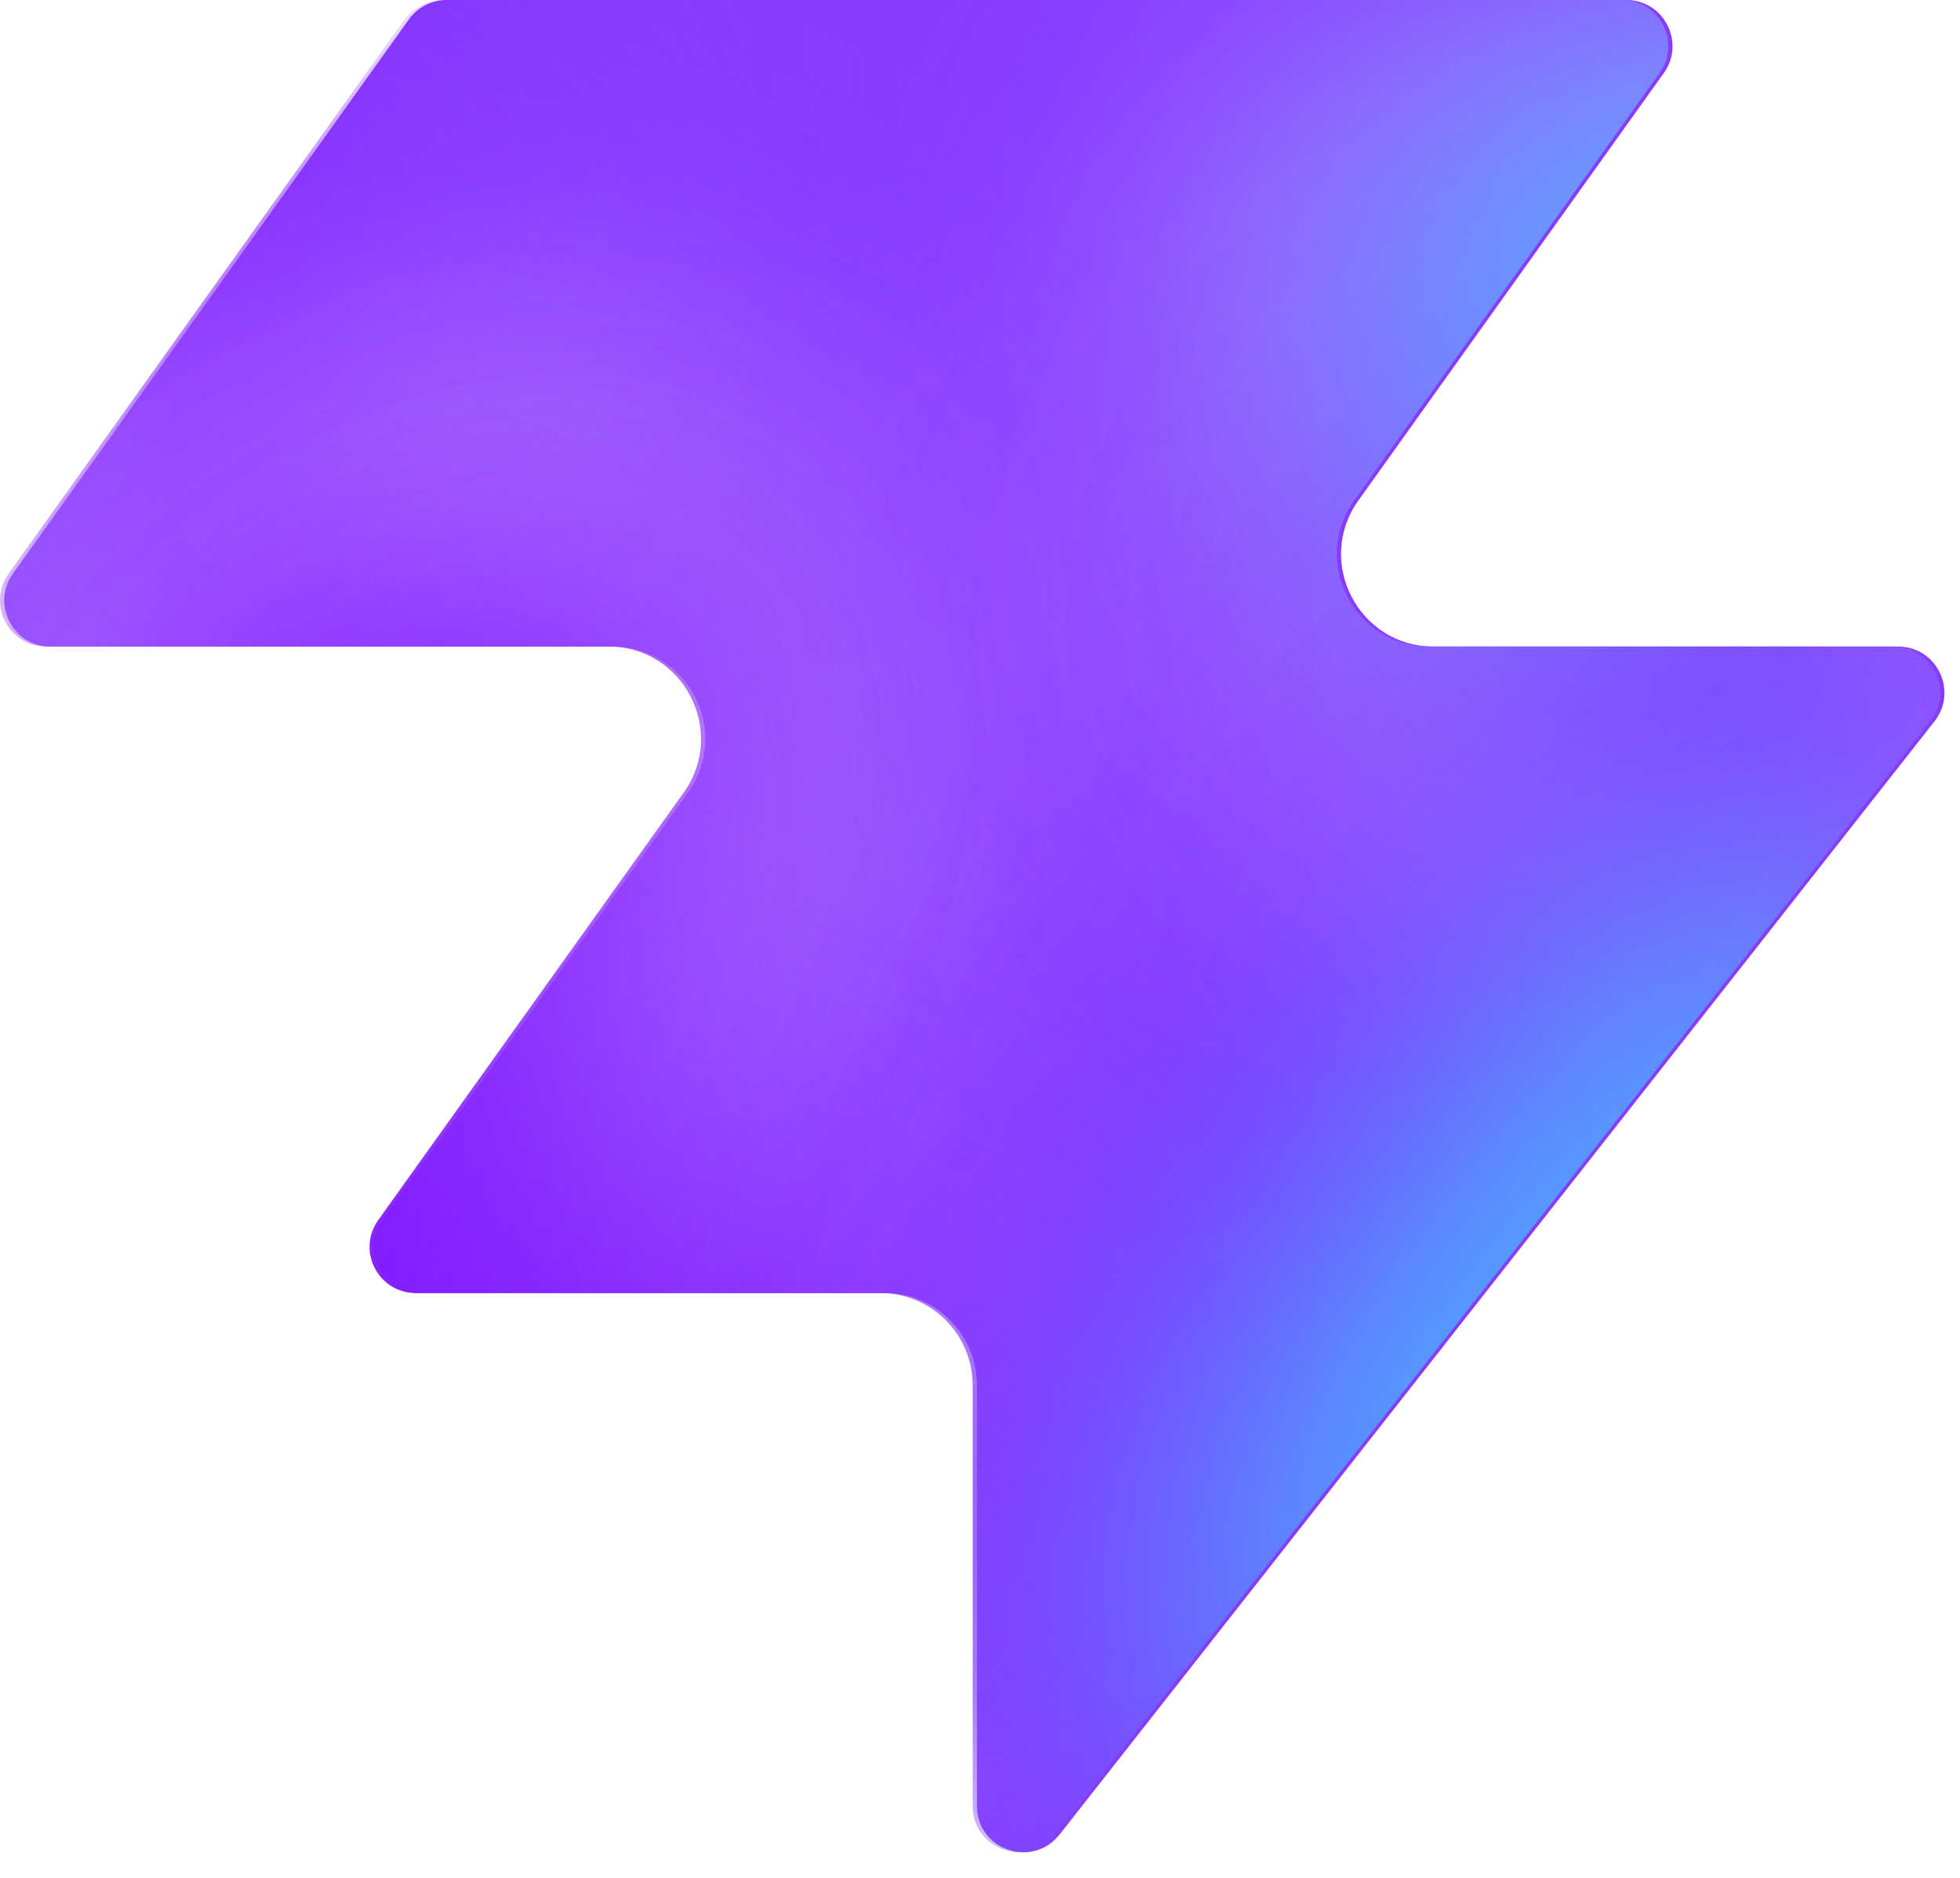
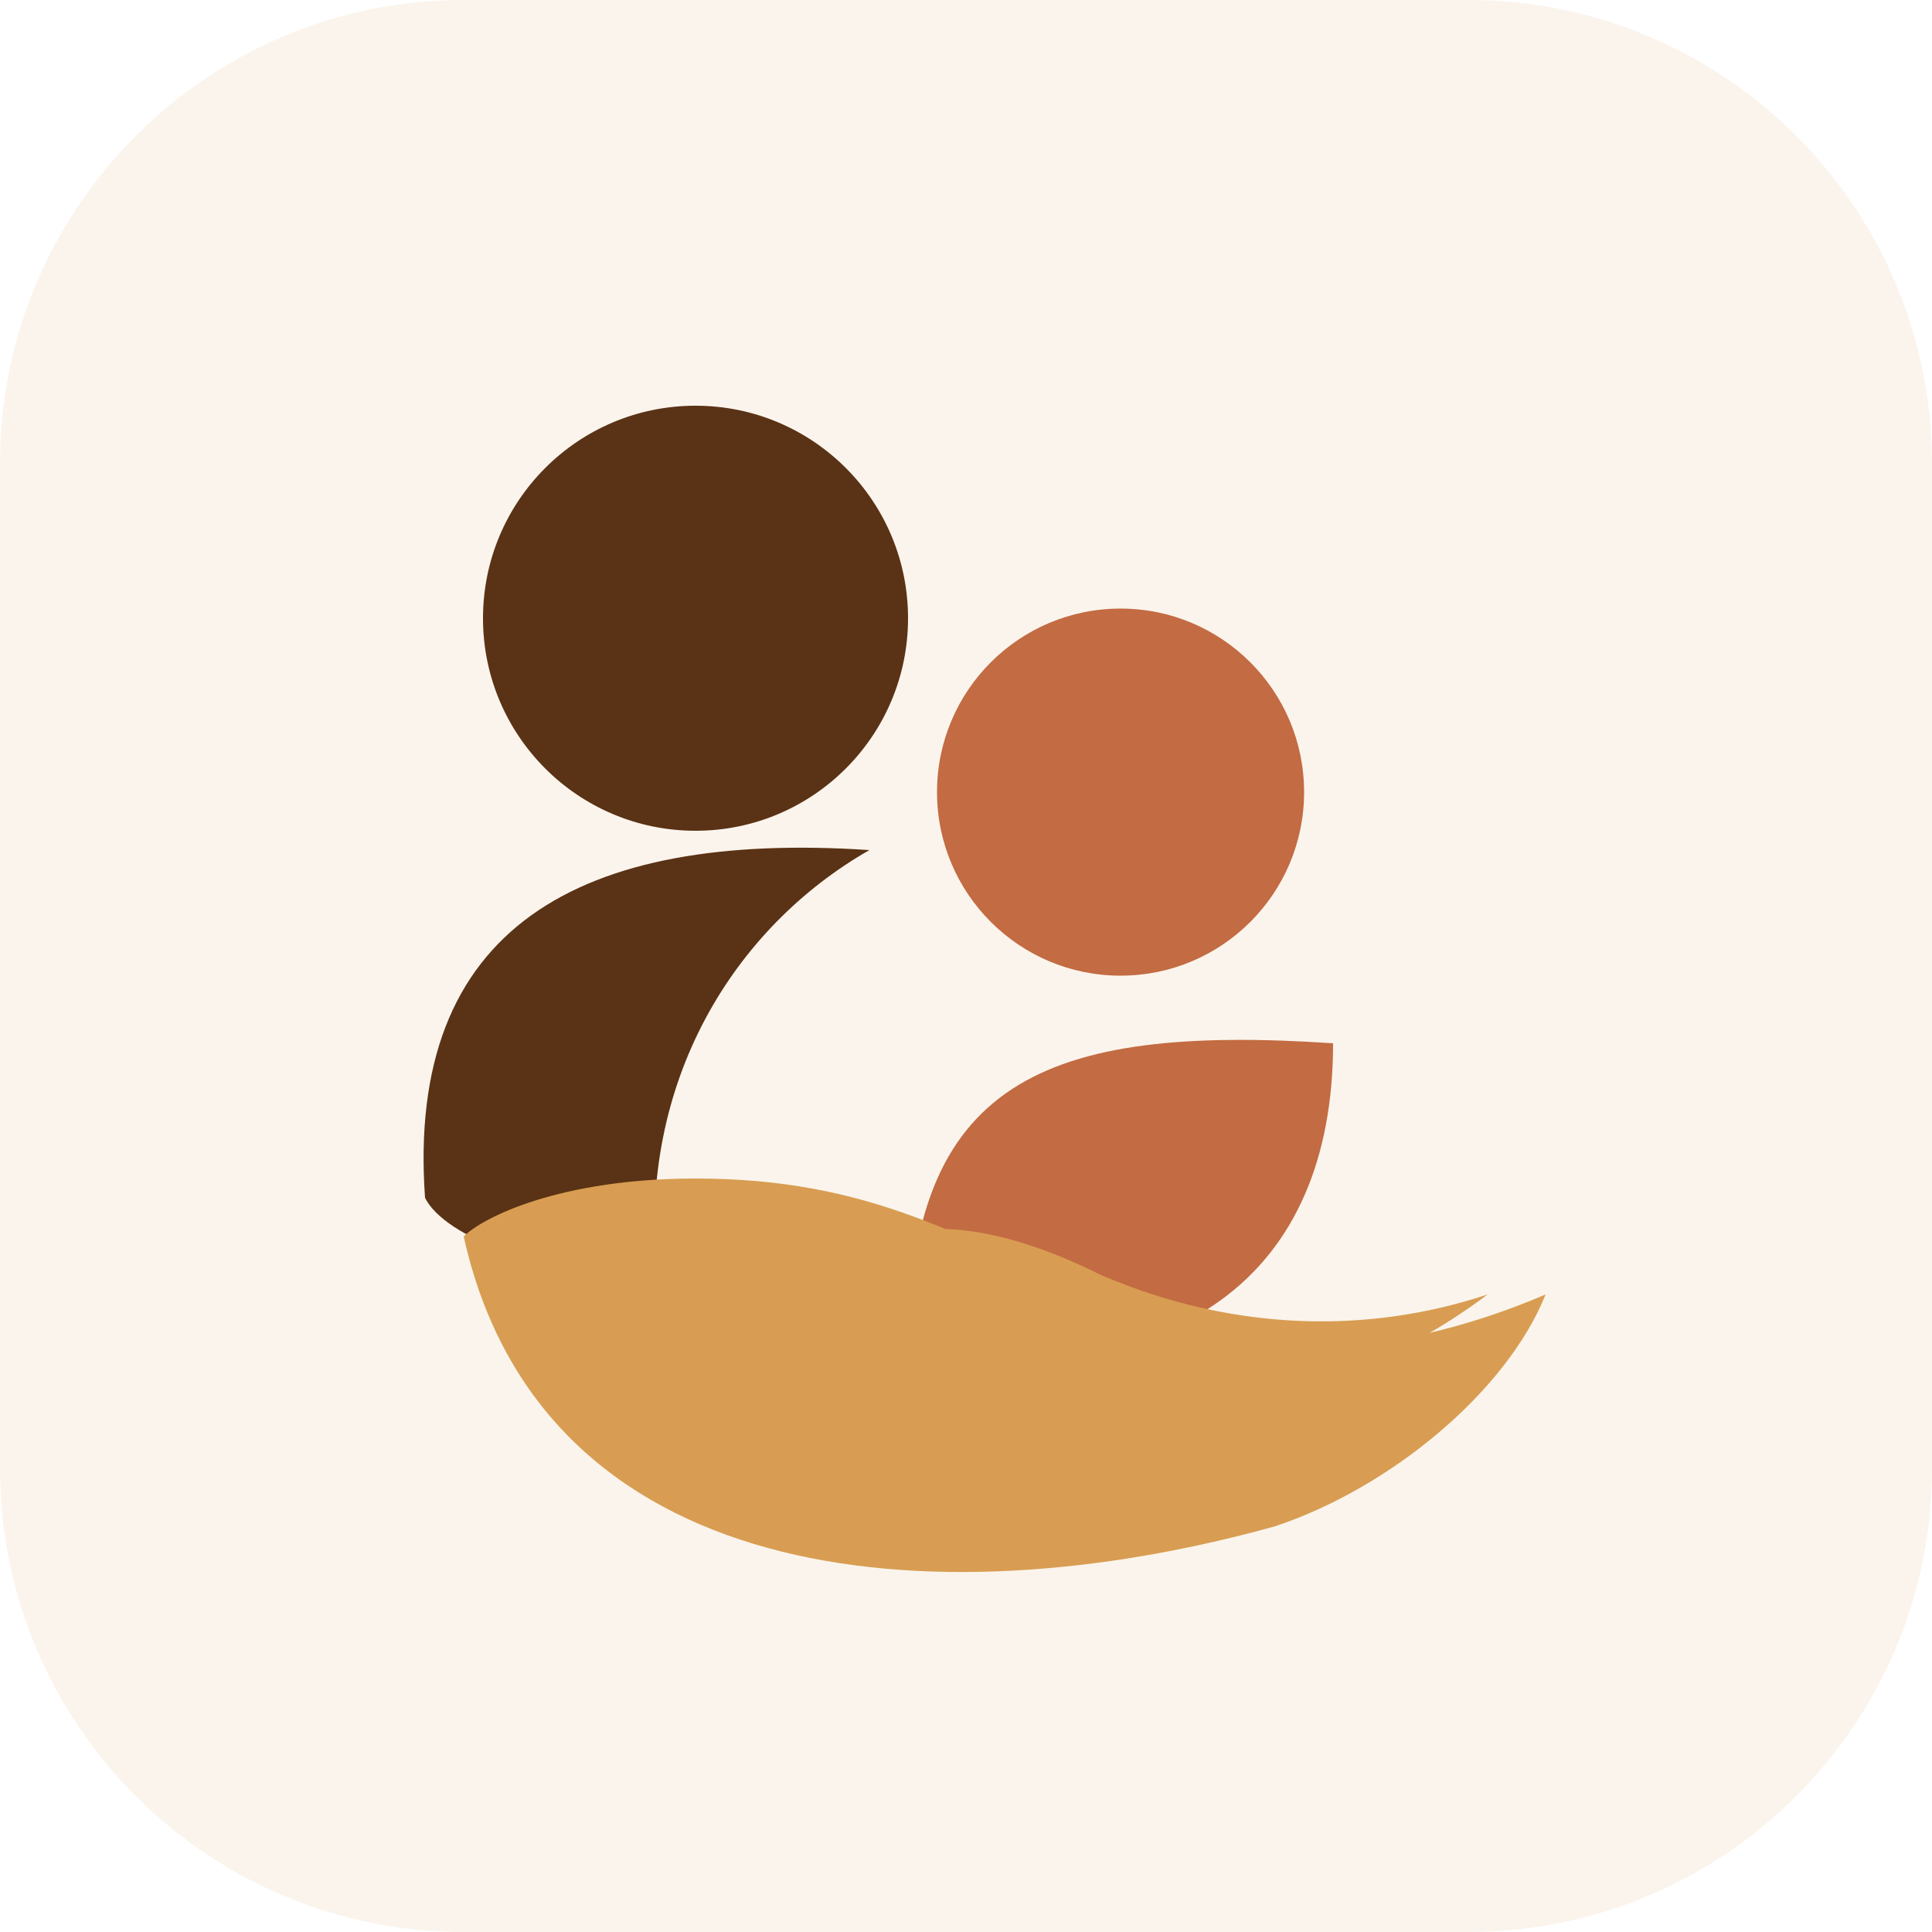
- <svg xmlns="http://www.w3.org/2000/svg" width="48" height="46" fill="none" viewBox="0 0 48 46">
-   <path fill="#863bff" d="M25.946 44.938c-.664.845-2.021.375-2.021-.698V33.937a2.26 2.26 0 0 0-2.262-2.262H10.287c-.92 0-1.456-1.04-.92-1.788l7.48-10.471c1.07-1.497 0-3.578-1.842-3.578H1.237c-.92 0-1.456-1.04-.92-1.788L10.013.474c.214-.297.556-.474.92-.474h28.894c.92 0 1.456 1.04.92 1.788l-7.48 10.471c-1.07 1.498 0 3.579 1.842 3.579h11.377c.943 0 1.473 1.088.89 1.83L25.947 44.94z" style="fill:#863bff;fill:color(display-p3 .525 .23 1);fill-opacity:1" />
-   <mask id="a" width="48" height="46" x="0" y="0" maskUnits="userSpaceOnUse" style="mask-type:alpha">
-     <path fill="#000" d="M25.842 44.938c-.664.844-2.021.375-2.021-.698V33.937a2.26 2.26 0 0 0-2.262-2.262H10.183c-.92 0-1.456-1.04-.92-1.788l7.48-10.471c1.07-1.498 0-3.579-1.842-3.579H1.133c-.92 0-1.456-1.04-.92-1.787L9.91.473c.214-.297.556-.474.92-.474h28.894c.92 0 1.456 1.04.92 1.788l-7.48 10.471c-1.07 1.498 0 3.578 1.842 3.578h11.377c.943 0 1.473 1.088.89 1.832L25.843 44.94z" style="fill:#000;fill-opacity:1" />
-   </mask>
-   <g mask="url(#a)">
-     <g filter="url(#b)">
-       <ellipse cx="5.508" cy="14.704" fill="#ede6ff" rx="5.508" ry="14.704" style="fill:#ede6ff;fill:color(display-p3 .927 .903 1);fill-opacity:1" transform="matrix(.00324 1 1 -.00324 -4.47 31.516)" />
-     </g>
-     <g filter="url(#c)">
-       <ellipse cx="10.399" cy="29.851" fill="#ede6ff" rx="10.399" ry="29.851" style="fill:#ede6ff;fill:color(display-p3 .927 .903 1);fill-opacity:1" transform="matrix(.00324 1 1 -.00324 -39.328 7.883)" />
-     </g>
-     <g filter="url(#d)">
-       <ellipse cx="5.508" cy="30.487" fill="#7e14ff" rx="5.508" ry="30.487" style="fill:#7e14ff;fill:color(display-p3 .492 .077 1);fill-opacity:1" transform="rotate(89.814 -25.913 -14.639)scale(1 -1)" />
-     </g>
-     <g filter="url(#e)">
-       <ellipse cx="5.508" cy="30.599" fill="#7e14ff" rx="5.508" ry="30.599" style="fill:#7e14ff;fill:color(display-p3 .492 .077 1);fill-opacity:1" transform="rotate(89.814 -32.644 -3.334)scale(1 -1)" />
-     </g>
-     <g filter="url(#f)">
-       <ellipse cx="5.508" cy="30.599" fill="#7e14ff" rx="5.508" ry="30.599" style="fill:#7e14ff;fill:color(display-p3 .492 .077 1);fill-opacity:1" transform="matrix(.00324 1 1 -.00324 -34.34 30.47)" />
-     </g>
-     <g filter="url(#g)">
-       <ellipse cx="14.072" cy="22.078" fill="#ede6ff" rx="14.072" ry="22.078" style="fill:#ede6ff;fill:color(display-p3 .927 .903 1);fill-opacity:1" transform="rotate(93.35 24.506 48.493)scale(-1 1)" />
-     </g>
-     <g filter="url(#h)">
-       <ellipse cx="3.47" cy="21.501" fill="#7e14ff" rx="3.47" ry="21.501" style="fill:#7e14ff;fill:color(display-p3 .492 .077 1);fill-opacity:1" transform="rotate(89.009 28.708 47.59)scale(-1 1)" />
-     </g>
-     <g filter="url(#i)">
-       <ellipse cx="3.47" cy="21.501" fill="#7e14ff" rx="3.47" ry="21.501" style="fill:#7e14ff;fill:color(display-p3 .492 .077 1);fill-opacity:1" transform="rotate(89.009 28.708 47.59)scale(-1 1)" />
-     </g>
-     <g filter="url(#j)">
-       <ellipse cx=".387" cy="8.972" fill="#7e14ff" rx="4.407" ry="29.108" style="fill:#7e14ff;fill:color(display-p3 .492 .077 1);fill-opacity:1" transform="rotate(39.51 .387 8.972)" />
-     </g>
-     <g filter="url(#k)">
-       <ellipse cx="47.523" cy="-6.092" fill="#7e14ff" rx="4.407" ry="29.108" style="fill:#7e14ff;fill:color(display-p3 .492 .077 1);fill-opacity:1" transform="rotate(37.892 47.523 -6.092)" />
-     </g>
-     <g filter="url(#l)">
-       <ellipse cx="41.412" cy="6.333" fill="#47bfff" rx="5.971" ry="9.665" style="fill:#47bfff;fill:color(display-p3 .28 .748 1);fill-opacity:1" transform="rotate(37.892 41.412 6.333)" />
-     </g>
-     <g filter="url(#m)">
-       <ellipse cx="-1.879" cy="38.332" fill="#7e14ff" rx="4.407" ry="29.108" style="fill:#7e14ff;fill:color(display-p3 .492 .077 1);fill-opacity:1" transform="rotate(37.892 -1.88 38.332)" />
-     </g>
-     <g filter="url(#n)">
-       <ellipse cx="-1.879" cy="38.332" fill="#7e14ff" rx="4.407" ry="29.108" style="fill:#7e14ff;fill:color(display-p3 .492 .077 1);fill-opacity:1" transform="rotate(37.892 -1.88 38.332)" />
-     </g>
-     <g filter="url(#o)">
-       <ellipse cx="35.651" cy="29.907" fill="#7e14ff" rx="4.407" ry="29.108" style="fill:#7e14ff;fill:color(display-p3 .492 .077 1);fill-opacity:1" transform="rotate(37.892 35.651 29.907)" />
-     </g>
-     <g filter="url(#p)">
-       <ellipse cx="38.418" cy="32.4" fill="#47bfff" rx="5.971" ry="15.297" style="fill:#47bfff;fill:color(display-p3 .28 .748 1);fill-opacity:1" transform="rotate(37.892 38.418 32.4)" />
-     </g>
-   </g>
-   <defs>
-     <filter id="b" width="60.045" height="41.654" x="-19.77" y="16.149" color-interpolation-filters="sRGB" filterUnits="userSpaceOnUse">
-       <feFlood flood-opacity="0" result="BackgroundImageFix" />
-       <feBlend in="SourceGraphic" in2="BackgroundImageFix" result="shape" />
-       <feGaussianBlur result="effect1_foregroundBlur_2002_17158" stdDeviation="7.659" />
-     </filter>
-     <filter id="c" width="90.34" height="51.437" x="-54.613" y="-7.533" color-interpolation-filters="sRGB" filterUnits="userSpaceOnUse">
-       <feFlood flood-opacity="0" result="BackgroundImageFix" />
-       <feBlend in="SourceGraphic" in2="BackgroundImageFix" result="shape" />
-       <feGaussianBlur result="effect1_foregroundBlur_2002_17158" stdDeviation="7.659" />
-     </filter>
-     <filter id="d" width="79.355" height="29.4" x="-49.64" y="2.03" color-interpolation-filters="sRGB" filterUnits="userSpaceOnUse">
-       <feFlood flood-opacity="0" result="BackgroundImageFix" />
-       <feBlend in="SourceGraphic" in2="BackgroundImageFix" result="shape" />
-       <feGaussianBlur result="effect1_foregroundBlur_2002_17158" stdDeviation="4.596" />
-     </filter>
-     <filter id="e" width="79.579" height="29.4" x="-45.045" y="20.029" color-interpolation-filters="sRGB" filterUnits="userSpaceOnUse">
-       <feFlood flood-opacity="0" result="BackgroundImageFix" />
-       <feBlend in="SourceGraphic" in2="BackgroundImageFix" result="shape" />
-       <feGaussianBlur result="effect1_foregroundBlur_2002_17158" stdDeviation="4.596" />
-     </filter>
-     <filter id="f" width="79.579" height="29.4" x="-43.513" y="21.178" color-interpolation-filters="sRGB" filterUnits="userSpaceOnUse">
-       <feFlood flood-opacity="0" result="BackgroundImageFix" />
-       <feBlend in="SourceGraphic" in2="BackgroundImageFix" result="shape" />
-       <feGaussianBlur result="effect1_foregroundBlur_2002_17158" stdDeviation="4.596" />
-     </filter>
-     <filter id="g" width="74.749" height="58.852" x="15.756" y="-17.901" color-interpolation-filters="sRGB" filterUnits="userSpaceOnUse">
-       <feFlood flood-opacity="0" result="BackgroundImageFix" />
-       <feBlend in="SourceGraphic" in2="BackgroundImageFix" result="shape" />
-       <feGaussianBlur result="effect1_foregroundBlur_2002_17158" stdDeviation="7.659" />
-     </filter>
-     <filter id="h" width="61.377" height="25.362" x="23.548" y="2.284" color-interpolation-filters="sRGB" filterUnits="userSpaceOnUse">
-       <feFlood flood-opacity="0" result="BackgroundImageFix" />
-       <feBlend in="SourceGraphic" in2="BackgroundImageFix" result="shape" />
-       <feGaussianBlur result="effect1_foregroundBlur_2002_17158" stdDeviation="4.596" />
-     </filter>
-     <filter id="i" width="61.377" height="25.362" x="23.548" y="2.284" color-interpolation-filters="sRGB" filterUnits="userSpaceOnUse">
-       <feFlood flood-opacity="0" result="BackgroundImageFix" />
-       <feBlend in="SourceGraphic" in2="BackgroundImageFix" result="shape" />
-       <feGaussianBlur result="effect1_foregroundBlur_2002_17158" stdDeviation="4.596" />
-     </filter>
-     <filter id="j" width="56.045" height="63.649" x="-27.636" y="-22.853" color-interpolation-filters="sRGB" filterUnits="userSpaceOnUse">
-       <feFlood flood-opacity="0" result="BackgroundImageFix" />
-       <feBlend in="SourceGraphic" in2="BackgroundImageFix" result="shape" />
-       <feGaussianBlur result="effect1_foregroundBlur_2002_17158" stdDeviation="4.596" />
-     </filter>
-     <filter id="k" width="54.814" height="64.646" x="20.116" y="-38.415" color-interpolation-filters="sRGB" filterUnits="userSpaceOnUse">
-       <feFlood flood-opacity="0" result="BackgroundImageFix" />
-       <feBlend in="SourceGraphic" in2="BackgroundImageFix" result="shape" />
-       <feGaussianBlur result="effect1_foregroundBlur_2002_17158" stdDeviation="4.596" />
-     </filter>
-     <filter id="l" width="33.541" height="35.313" x="24.641" y="-11.323" color-interpolation-filters="sRGB" filterUnits="userSpaceOnUse">
-       <feFlood flood-opacity="0" result="BackgroundImageFix" />
-       <feBlend in="SourceGraphic" in2="BackgroundImageFix" result="shape" />
-       <feGaussianBlur result="effect1_foregroundBlur_2002_17158" stdDeviation="4.596" />
-     </filter>
-     <filter id="m" width="54.814" height="64.646" x="-29.286" y="6.009" color-interpolation-filters="sRGB" filterUnits="userSpaceOnUse">
-       <feFlood flood-opacity="0" result="BackgroundImageFix" />
-       <feBlend in="SourceGraphic" in2="BackgroundImageFix" result="shape" />
-       <feGaussianBlur result="effect1_foregroundBlur_2002_17158" stdDeviation="4.596" />
-     </filter>
-     <filter id="n" width="54.814" height="64.646" x="-29.286" y="6.009" color-interpolation-filters="sRGB" filterUnits="userSpaceOnUse">
-       <feFlood flood-opacity="0" result="BackgroundImageFix" />
-       <feBlend in="SourceGraphic" in2="BackgroundImageFix" result="shape" />
-       <feGaussianBlur result="effect1_foregroundBlur_2002_17158" stdDeviation="4.596" />
-     </filter>
-     <filter id="o" width="54.814" height="64.646" x="8.244" y="-2.416" color-interpolation-filters="sRGB" filterUnits="userSpaceOnUse">
-       <feFlood flood-opacity="0" result="BackgroundImageFix" />
-       <feBlend in="SourceGraphic" in2="BackgroundImageFix" result="shape" />
-       <feGaussianBlur result="effect1_foregroundBlur_2002_17158" stdDeviation="4.596" />
-     </filter>
-     <filter id="p" width="39.409" height="43.623" x="18.713" y="10.588" color-interpolation-filters="sRGB" filterUnits="userSpaceOnUse">
-       <feFlood flood-opacity="0" result="BackgroundImageFix" />
-       <feBlend in="SourceGraphic" in2="BackgroundImageFix" result="shape" />
-       <feGaussianBlur result="effect1_foregroundBlur_2002_17158" stdDeviation="4.596" />
-     </filter>
-   </defs>
+ <svg xmlns="http://www.w3.org/2000/svg" viewBox="0 0 100 100" fill="none">
+   <rect width="100" height="100" rx="24" fill="#FAF4EC" />
+   <circle cx="36" cy="32" r="11" fill="#5A3215" />
+   <path d="M22 62 C21 48 30 43 45 44 C38 48 33 56 34 66 C28 66 23 64 22 62 Z" fill="#5A3215" />
+   <circle cx="58" cy="41" r="9.5" fill="#C36B42" />
+   <path d="M47 70 C47 56 54 53 69 54 C69 66 61 72 47 70 Z" fill="#C36B42" />
+   <path d="M24 64 C28 82 48 84 66 79 C72 77 78 72 80 67 C73 70 65 71 58 68 C50 64 45 61 36 61 C29 61 25 63 24 64 Z" fill="#D89D52" />
+   <path d="M52 69 C60 74 69 73 77 67 C71 69 64 69 57 66 C53 64 49 63 46 64 C48 66 50 68 52 69 Z" fill="#D89D52" />
</svg>
